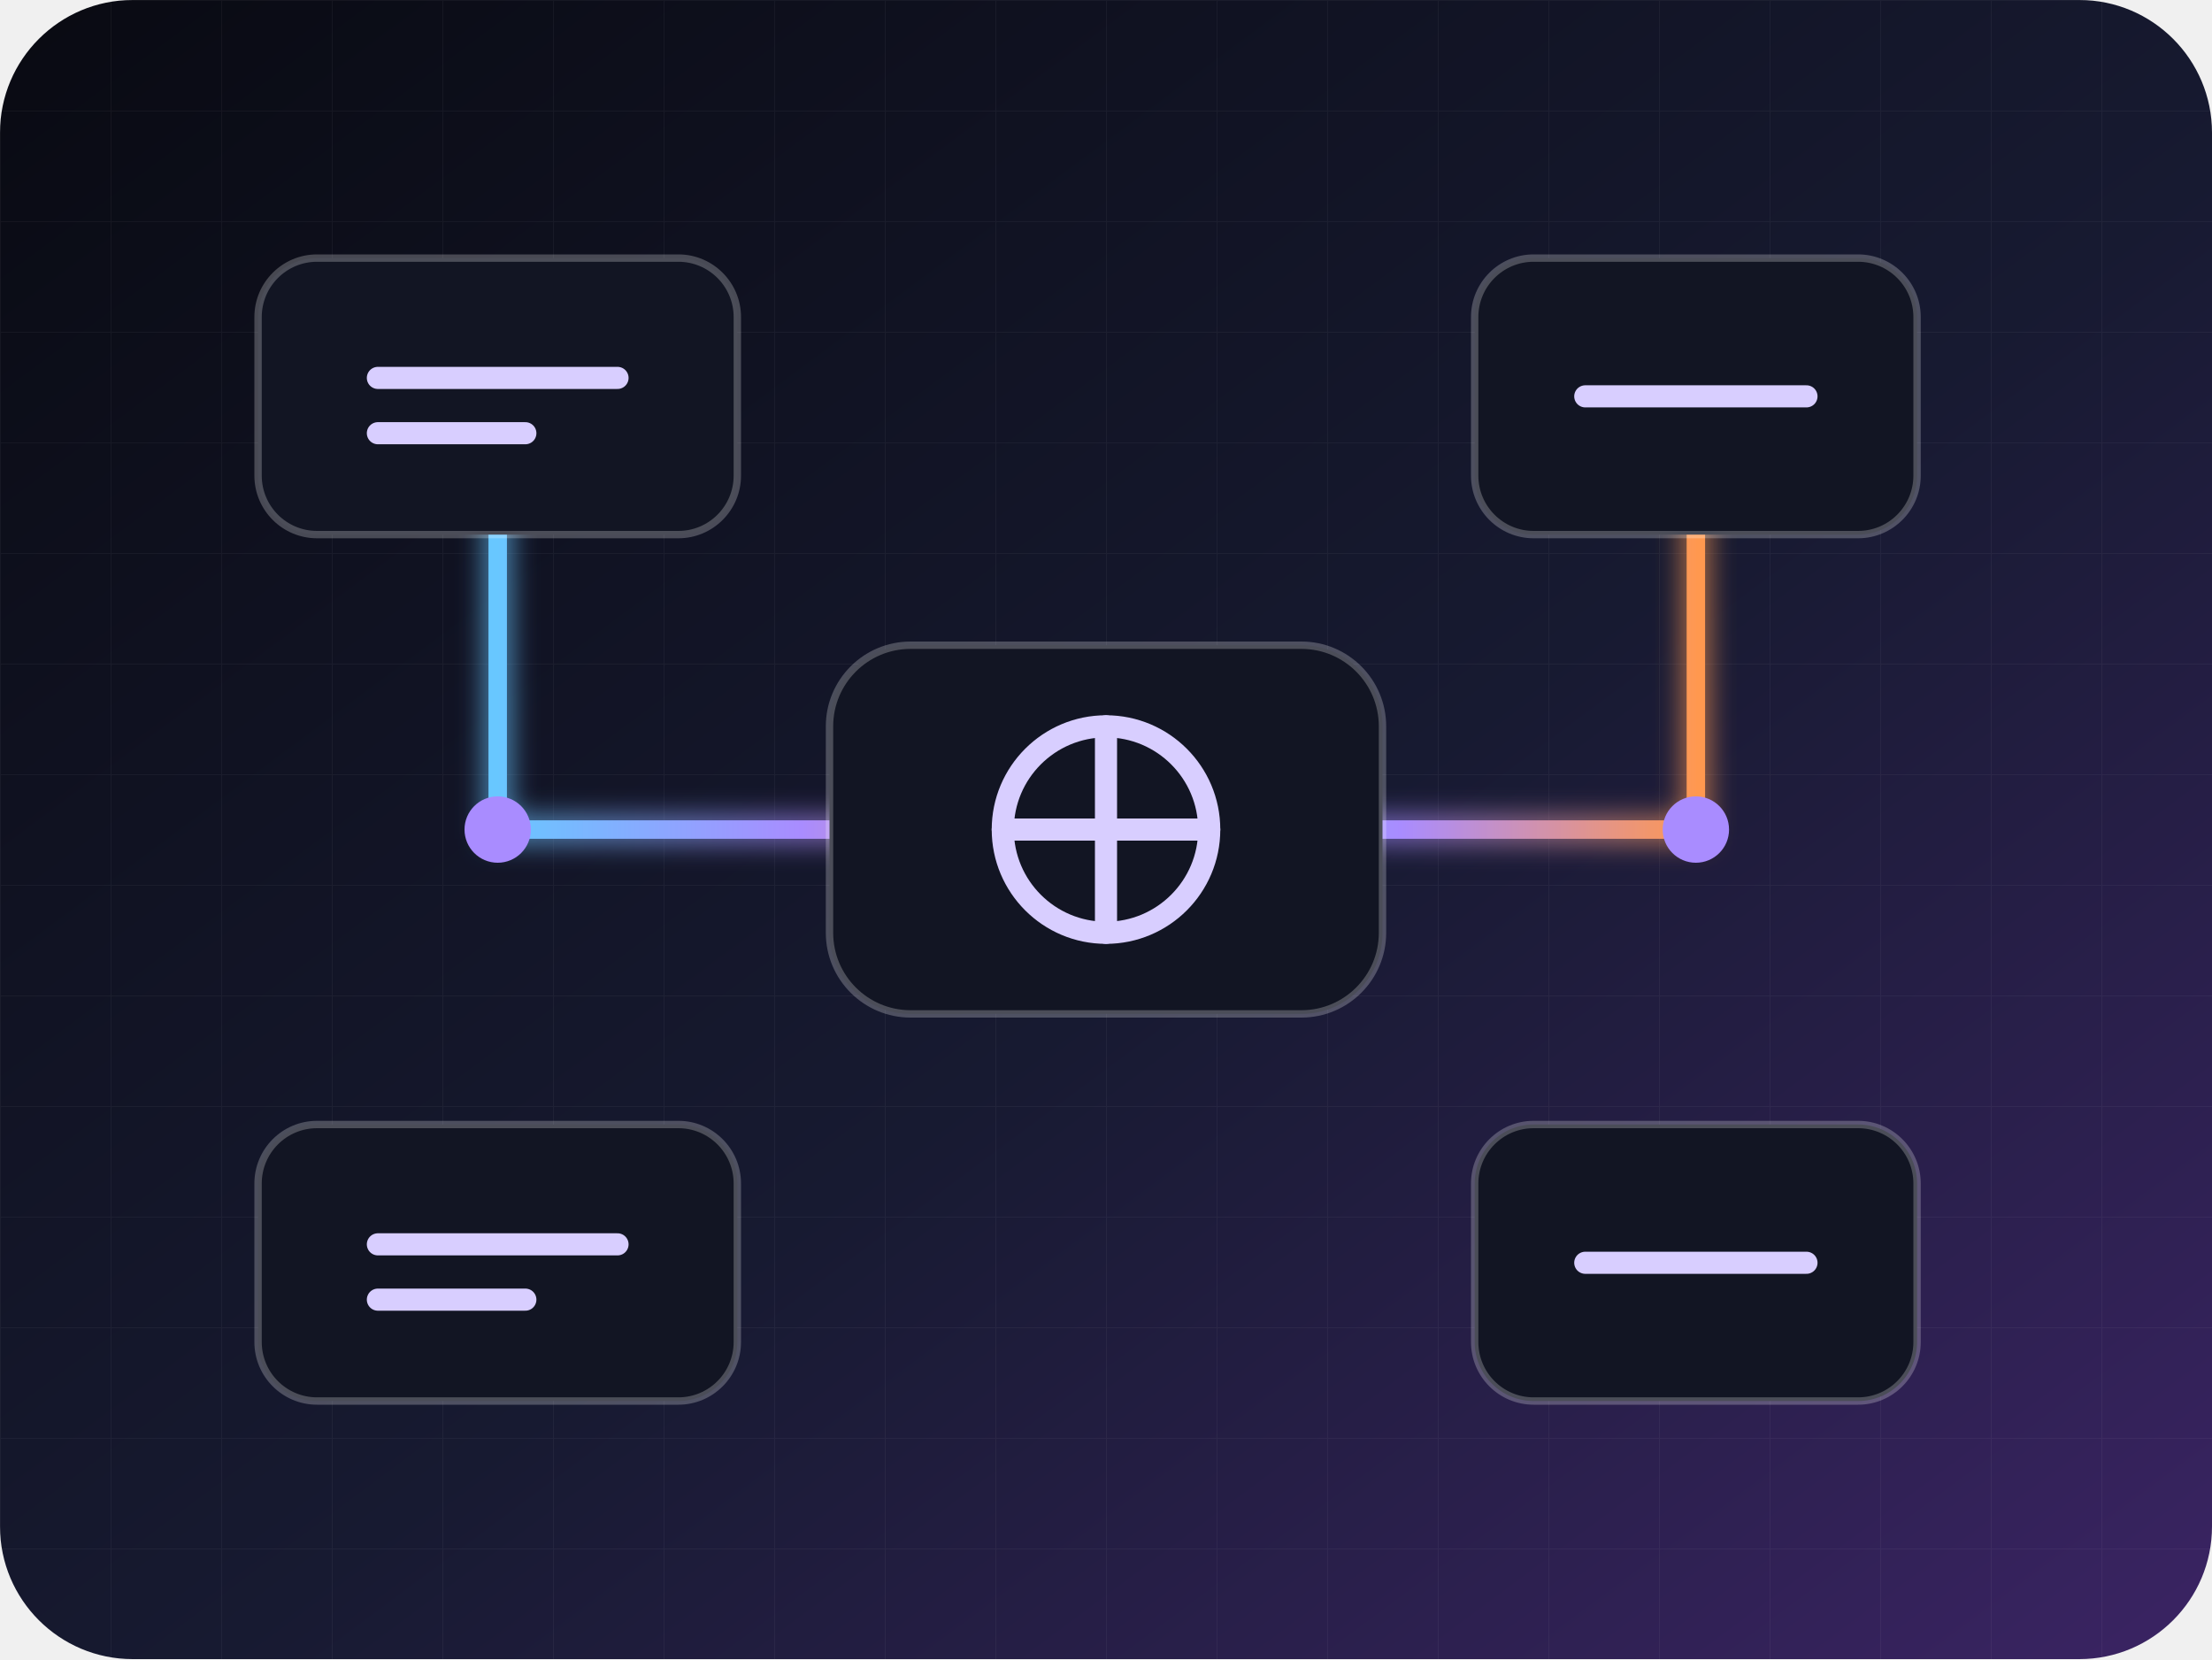
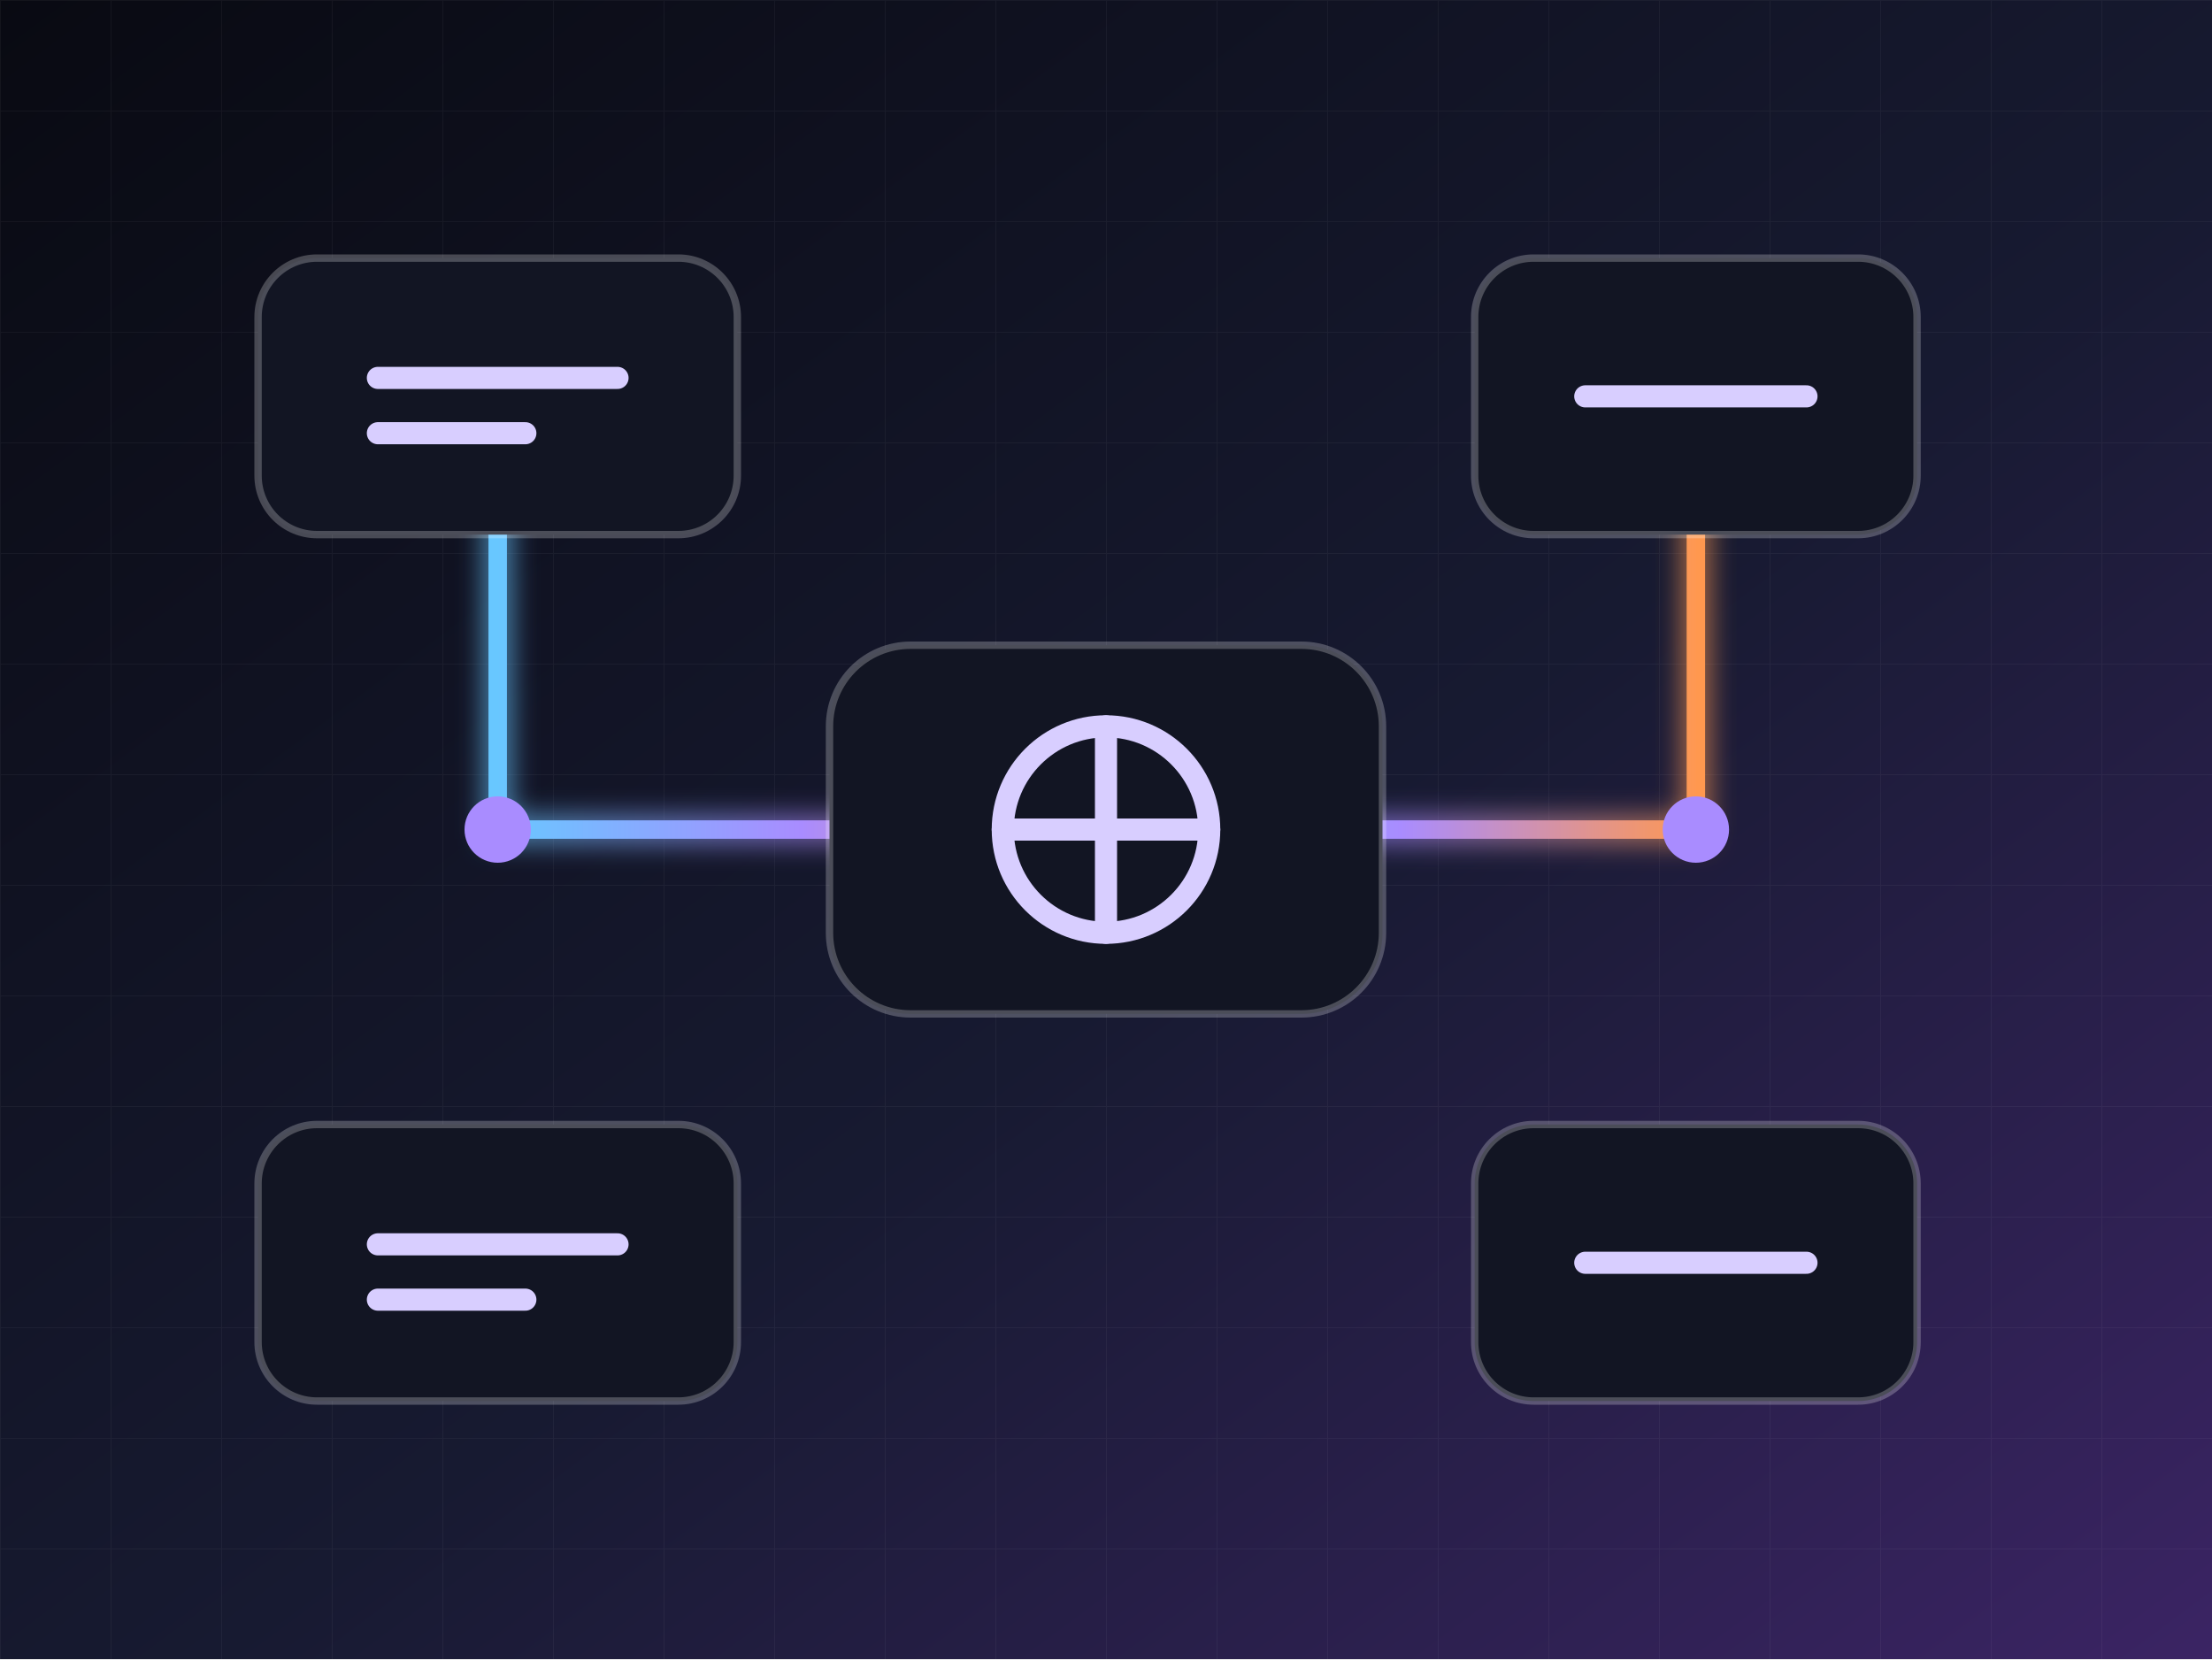
<svg xmlns="http://www.w3.org/2000/svg" viewBox="0 0 1200 900" role="img" aria-labelledby="title desc">
  <defs>
    <linearGradient id="bg" x2="1" y2="1">
      <stop stop-color="#090a12" />
      <stop offset=".55" stop-color="#171a31" />
      <stop offset="1" stop-color="#3b2464" />
    </linearGradient>
    <linearGradient id="line">
      <stop stop-color="#68c7ff" />
      <stop offset=".5" stop-color="#a98cff" />
      <stop offset="1" stop-color="#ff9850" />
    </linearGradient>
    <filter id="glow">
      <feGaussianBlur stdDeviation="8" result="b" />
      <feMerge>
        <feMergeNode in="b" />
        <feMergeNode in="SourceGraphic" />
      </feMerge>
    </filter>
    <pattern id="grid" width="60" height="60" patternUnits="userSpaceOnUse">
      <path d="M60 0H0V60" fill="none" stroke="#fff" stroke-opacity=".045" />
    </pattern>
  </defs>
-   <rect width="1200" height="900" rx="72" fill="url(#bg)" />
-   <rect width="1200" height="900" rx="72" fill="url(#grid)" />
+   <rect width="1200" height="900" fill="url(#bg)" />
+   <rect width="1200" height="900" fill="url(#grid)" />
  <g fill="none" stroke="url(#line)" stroke-width="10" stroke-linecap="round" filter="url(#glow)">
    <path d="M270 250V450H600" />
    <path d="M270 650V450" />
    <path d="M600 450H920V250" />
    <path d="M920 450V650" />
  </g>
  <g fill="#121523" stroke="#fff" stroke-opacity=".24" stroke-width="4">
    <rect x="140" y="140" width="260" height="150" rx="32" />
    <rect x="140" y="610" width="260" height="150" rx="32" />
    <rect x="450" y="350" width="300" height="200" rx="44" />
    <rect x="800" y="140" width="240" height="150" rx="32" />
    <rect x="800" y="610" width="240" height="150" rx="32" />
  </g>
  <g fill="none" stroke="#d8ceff" stroke-width="12" stroke-linecap="round">
    <path d="M205 205h130M205 235h80" />
    <path d="M205 675h130M205 705h80" />
    <circle cx="600" cy="450" r="56" />
    <path d="M544 450h112M600 394v112" />
    <path d="M860 215h120M860 685h120" />
  </g>
  <g fill="#a98cff">
    <circle cx="270" cy="450" r="18" />
    <circle cx="920" cy="450" r="18" />
  </g>
</svg>
